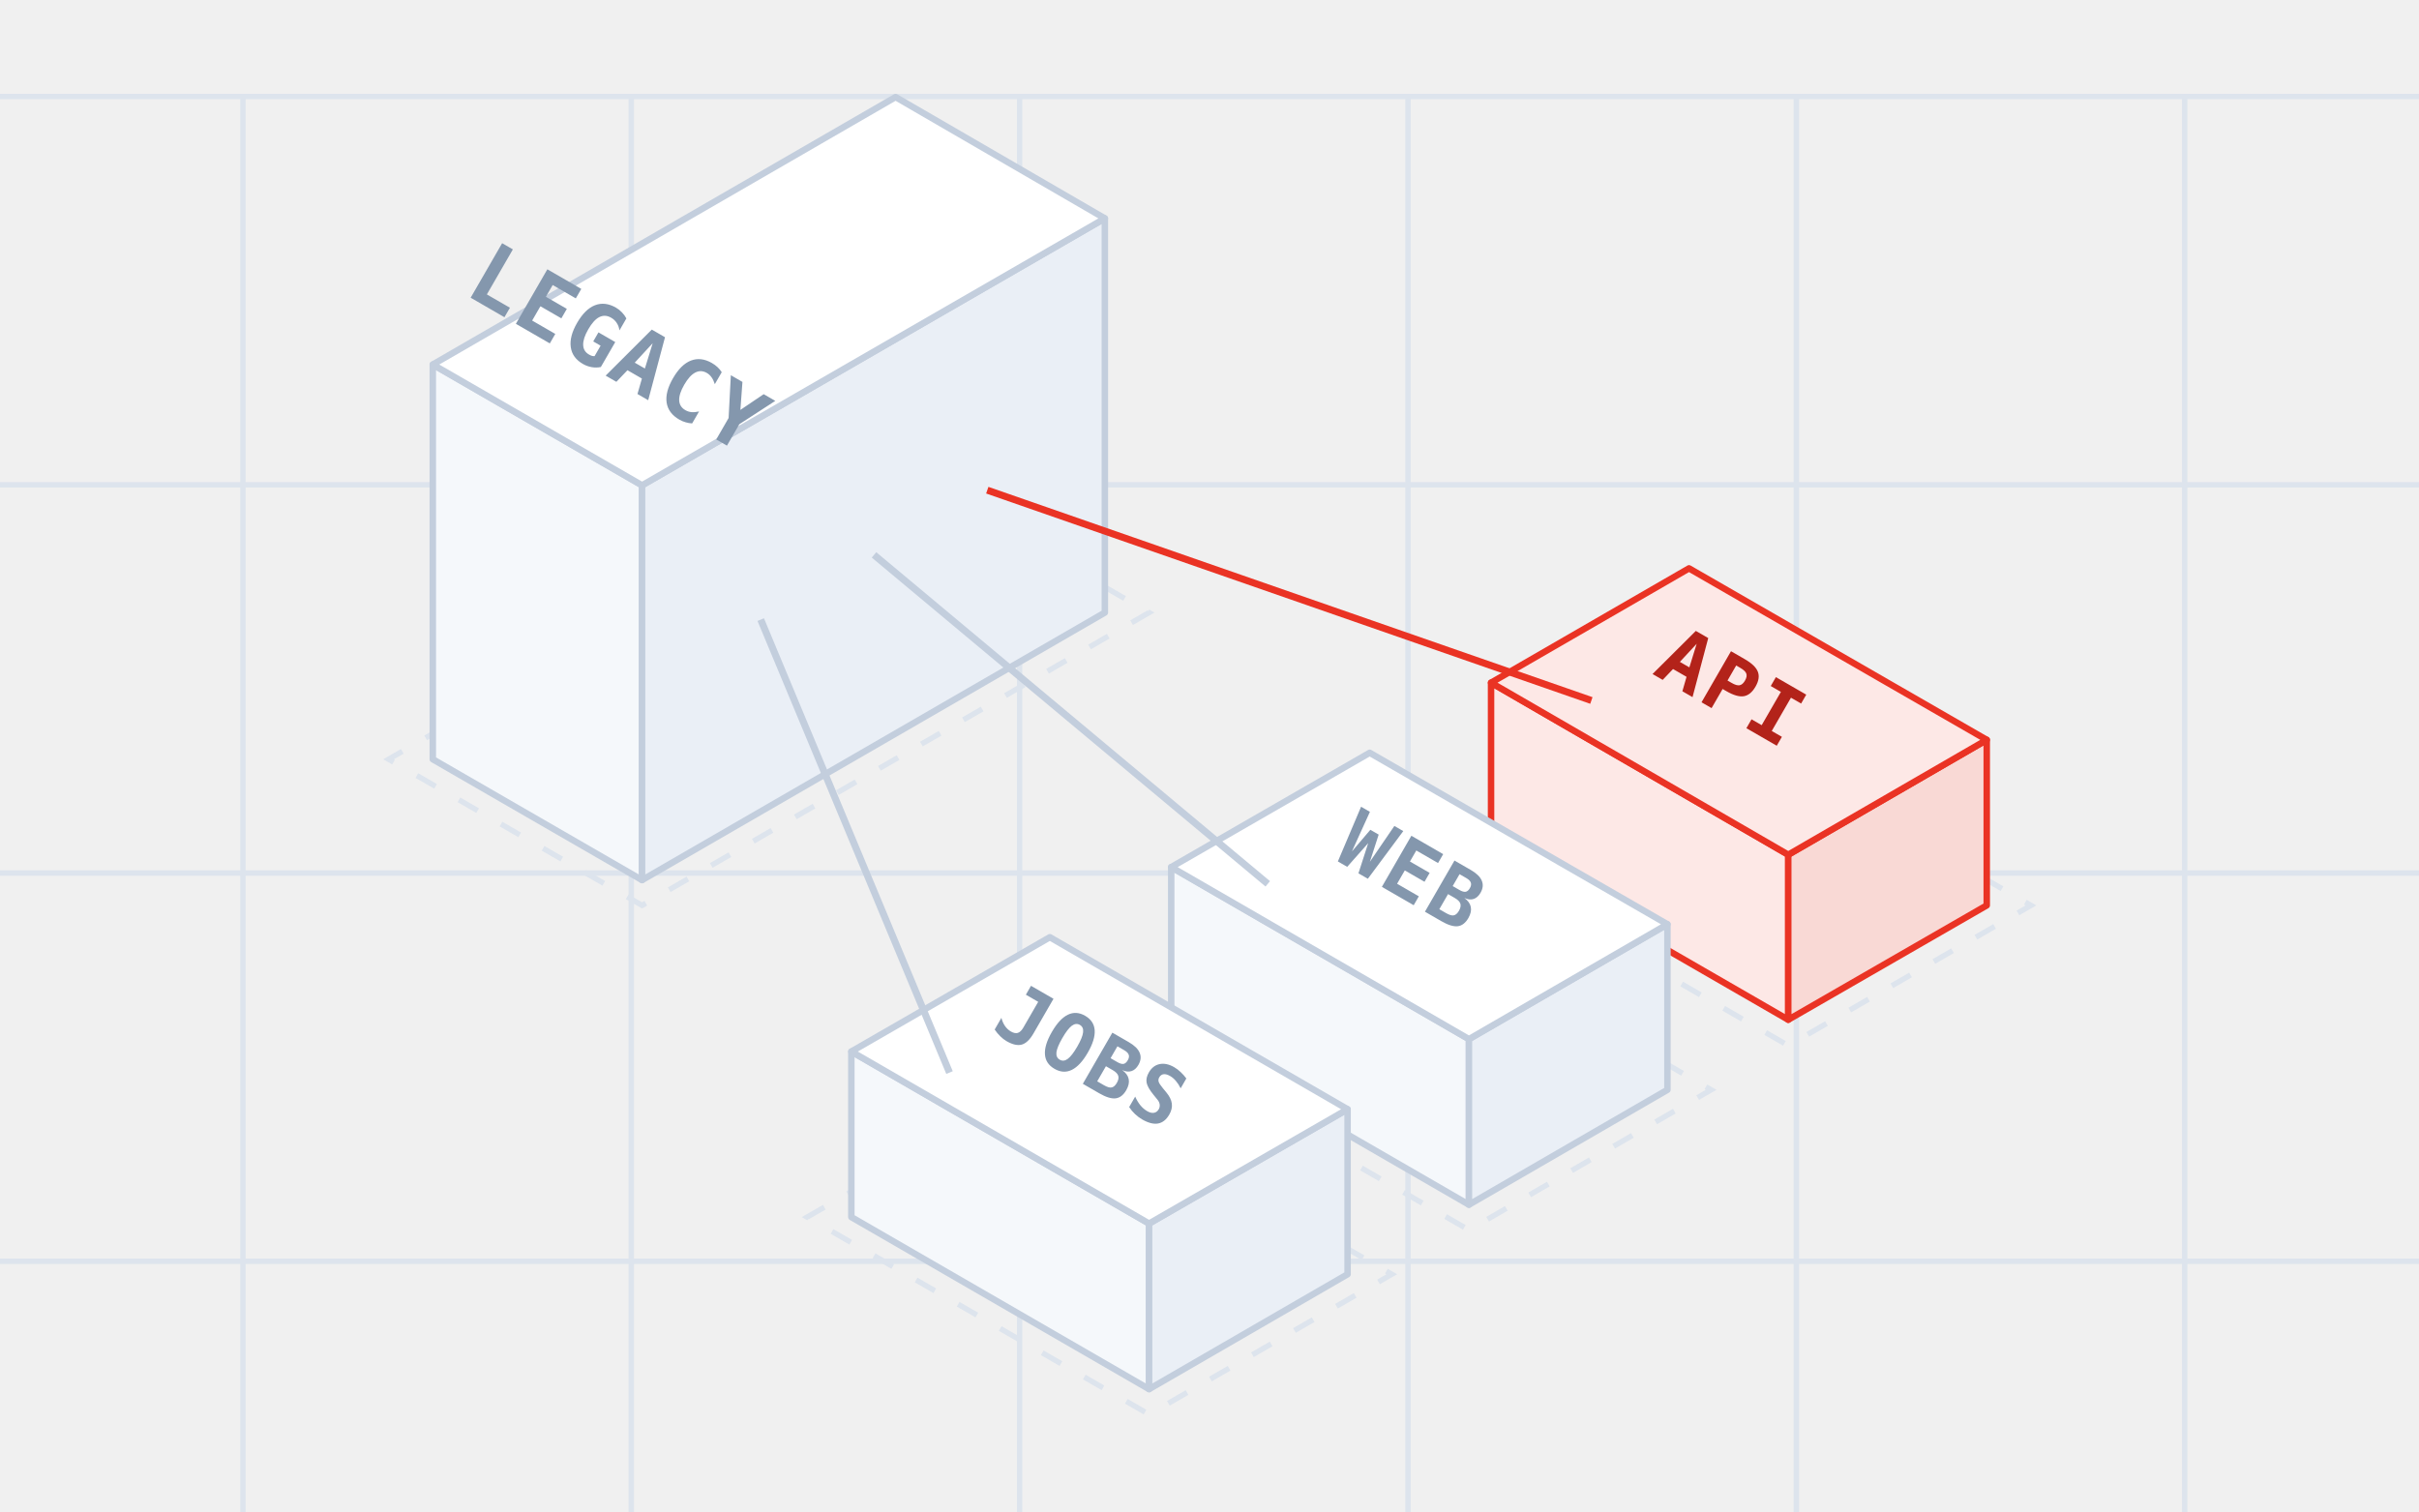
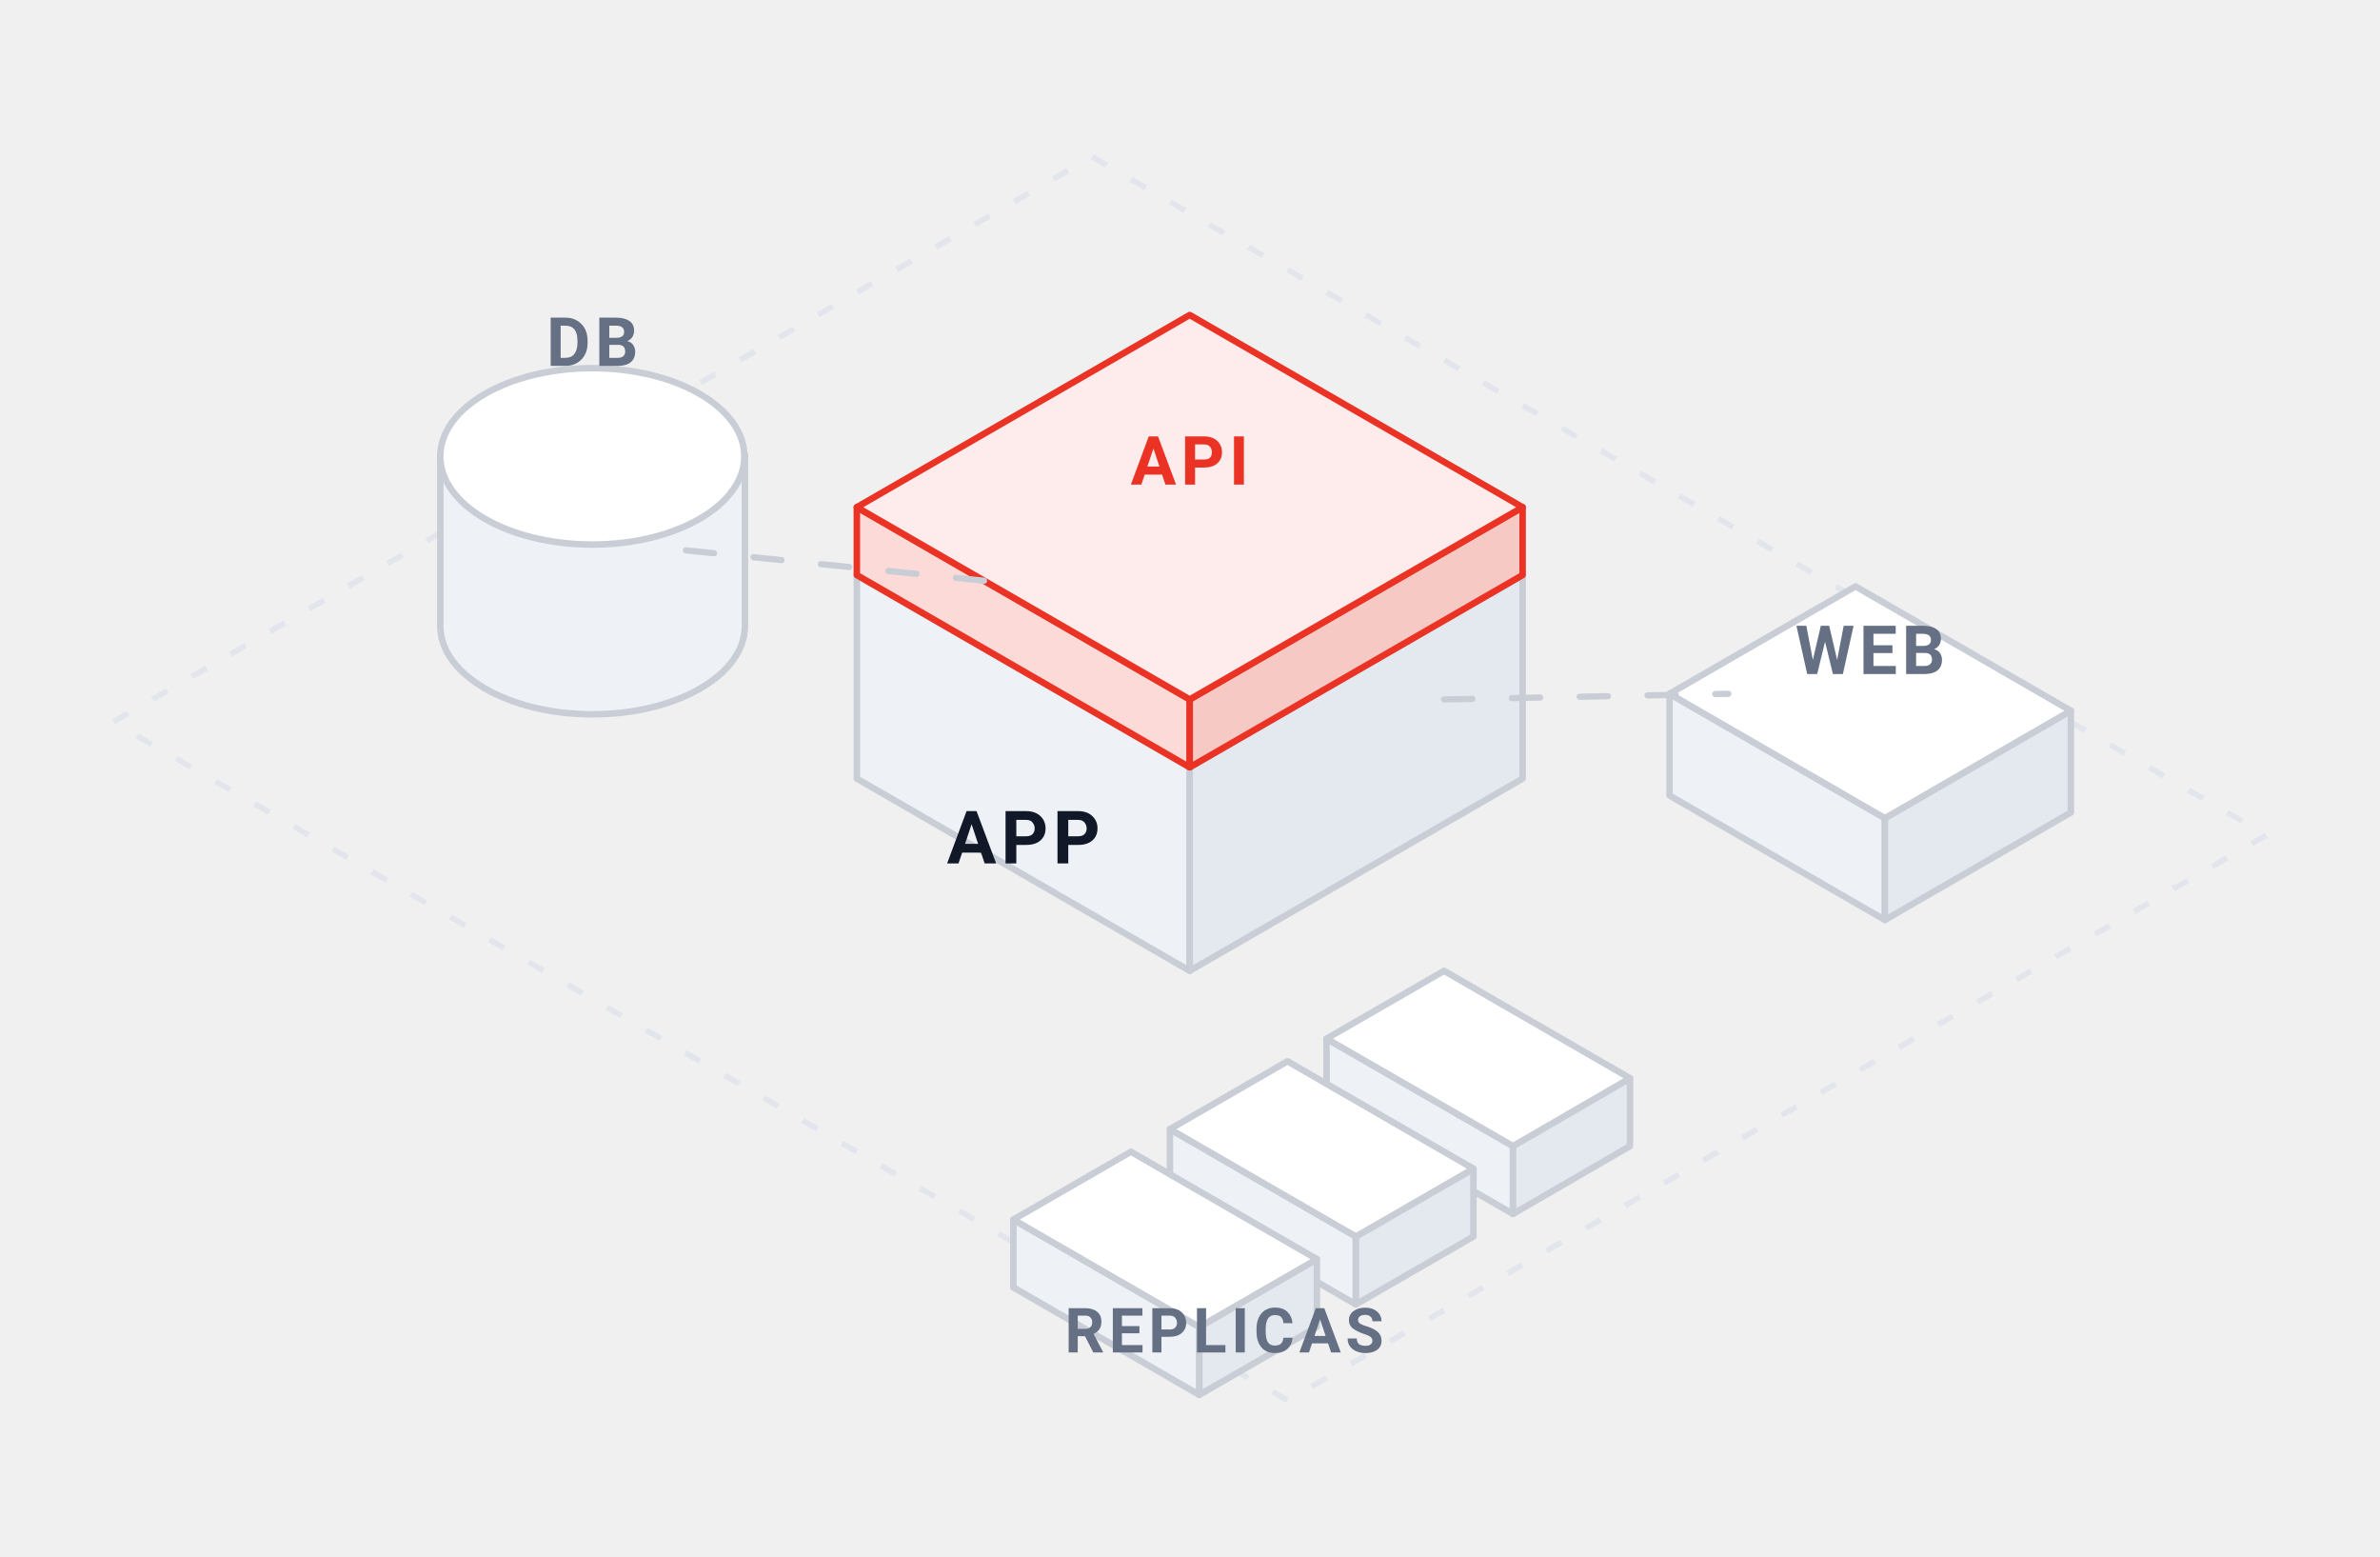
- <svg xmlns="http://www.w3.org/2000/svg" viewBox="27.0 -17.9 448.4 280.3" width="480" height="300" fill="none" role="presentation">
+ <svg xmlns="http://www.w3.org/2000/svg" viewBox="49.5 32.3 421.1 275.3" width="520" height="340" fill="none" role="presentation">
  <style>
-     .fl-software { animation: fl-software 6s ease-in-out infinite; transform-origin: center; }
-     @keyframes fl-software { 0%,100% { transform: translateY(0) } 50% { transform: translateY(-5px) } }
-     .pulse-software { animation: pulse-software 3.2s ease-in-out infinite; transform-origin: center; }
-     @keyframes pulse-software { 0%,100% { opacity: .35 } 50% { opacity: 1 } }
-     .draw-software { stroke-dasharray: 220; animation: draw-software 5s ease-in-out infinite; }
-     @keyframes draw-software { 0% { stroke-dashoffset: 220 } 45%,100% { stroke-dashoffset: 0 } }
- 
+     .flow-software { stroke-dasharray: 5 7; animation: flow-software 3.4s linear infinite; }
+     @keyframes flow-software { to { stroke-dashoffset: -24 } }
+     .beat-software { animation: beat-software 3.6s ease-in-out infinite; }
+     @keyframes beat-software { 0%,100% { opacity: .32 } 50% { opacity: 1 } }
+     .rise-software { animation: rise-software 5s ease-in-out infinite; }
+     @keyframes rise-software { 0%,12% { opacity: 0; transform: translateY(9px) } 30%,88% { opacity: 1; transform: none } 100% { opacity: 0; transform: translateY(9px) } }
    @media (prefers-reduced-motion: reduce) {
-       .fl-software, .pulse-software, .draw-software { animation: none; }
-       .draw-software { stroke-dasharray: none; }
+       .flow-software, .beat-software, .rise-software { animation: none; }
+       .rise-software { opacity: 1; transform: none; }
+       .flow-software { stroke-dasharray: none; }
    }
  </style>
-   <path d="M0 0V300" stroke="#dde4ed" stroke-width="1" />
-   <path d="M72 0V300" stroke="#dde4ed" stroke-width="1" />
-   <path d="M144 0V300" stroke="#dde4ed" stroke-width="1" />
-   <path d="M216 0V300" stroke="#dde4ed" stroke-width="1" />
-   <path d="M288 0V300" stroke="#dde4ed" stroke-width="1" />
-   <path d="M360 0V300" stroke="#dde4ed" stroke-width="1" />
-   <path d="M432 0V300" stroke="#dde4ed" stroke-width="1" />
-   <path d="M0 0H480" stroke="#dde4ed" stroke-width="1" />
-   <path d="M0 72H480" stroke="#dde4ed" stroke-width="1" />
-   <path d="M0 144H480" stroke="#dde4ed" stroke-width="1" />
-   <path d="M0 216H480" stroke="#dde4ed" stroke-width="1" />
-   <path d="M0 288H480" stroke="#dde4ed" stroke-width="1" />
-   <polygon points="193.0,68.6 240.0,95.7 146.0,150.0 99.0,122.9" fill="none" stroke="#dde4ed" stroke-width="1" stroke-dasharray="4 5" />
-   <polygon points="107.2,49.7 146.0,72.1 146.0,145.3 107.2,122.9" fill="#f5f8fb" stroke="#c3cedd" stroke-width="1.2" stroke-linejoin="round" />
-   <polygon points="231.8,22.6 146.0,72.1 146.0,145.3 231.8,95.7" fill="#eaeff6" stroke="#c3cedd" stroke-width="1.2" stroke-linejoin="round" />
-   <polygon points="193.0,0.1 231.8,22.6 146.0,72.1 107.2,49.7" fill="#ffffff" stroke="#c3cedd" stroke-width="1.2" stroke-linejoin="round" />
-   <g transform="translate(138.8,51.5) rotate(30)">
-     <text x="0" y="0" font-family="ui-monospace,SFMono-Regular,Menlo,monospace" font-size="16" font-weight="600" fill="#8497ad" text-anchor="middle" letter-spacing="0.5">LEGACY</text>
+   <polygon points="242.7,60.0 450.5,180.0 277.3,280.0 69.5,160.0" fill="none" stroke="#e2e6ec" stroke-width="1" stroke-linejoin="round" stroke-dasharray="3 5" />
+   <g>
+     <polygon points="201.1,134.0 260.0,168.0 260.0,204.0 201.1,170.0" fill="#eef1f5" stroke="#c9ced6" stroke-width="1.15" stroke-linejoin="round" />
+     <polygon points="318.9,134.0 260.0,168.0 260.0,204.0 318.9,170.0" fill="#e4e9f0" stroke="#c9ced6" stroke-width="1.15" stroke-linejoin="round" />
+     <polygon points="260.0,100.0 318.9,134.0 260.0,168.0 201.1,134.0" fill="#ffffff" stroke="#c9ced6" stroke-width="1.15" stroke-linejoin="round" />
  </g>
-   <polygon points="340.1,113.4 403.5,150.0 358.5,176.0 295.2,139.4" fill="none" stroke="#dde4ed" stroke-width="1" stroke-dasharray="4 5" />
-   <polygon points="303.4,108.7 358.5,140.6 358.5,171.2 303.4,139.4" fill="#fde8e6" stroke="#ea3324" stroke-width="1.2" stroke-linejoin="round" />
-   <polygon points="395.3,119.3 358.5,140.6 358.5,171.2 395.3,150.0" fill="#f9d9d5" stroke="#ea3324" stroke-width="1.2" stroke-linejoin="round" />
-   <polygon points="340.1,87.5 395.3,119.3 358.5,140.6 303.4,108.7" fill="#fde8e6" stroke="#ea3324" stroke-width="1.2" stroke-linejoin="round" />
-   <g transform="translate(345.3,114.0) rotate(30)">
-     <text x="0" y="0" font-family="ui-monospace,SFMono-Regular,Menlo,monospace" font-size="15" font-weight="600" fill="#b3231a" text-anchor="middle" letter-spacing="0.5">API</text>
+   <g>
+     <polygon points="201.1,122.0 260.0,156.0 260.0,168.0 201.1,134.0" fill="#fbdad7" stroke="#ea3324" stroke-width="1.15" stroke-linejoin="round" />
+     <polygon points="318.9,122.0 260.0,156.0 260.0,168.0 318.9,134.0" fill="#f7c9c5" stroke="#ea3324" stroke-width="1.15" stroke-linejoin="round" />
+     <polygon points="260.0,88.0 318.9,122.0 260.0,156.0 201.1,122.0" fill="#fdeceb" stroke="#ea3324" stroke-width="1.15" stroke-linejoin="round" />
  </g>
-   <path class="draw-software" d="M210 73L322 112" stroke="#ea3324" stroke-width="1.3" style="animation-delay:0.0s" />
-   <polygon points="280.9,147.6 344.2,184.2 299.3,210.2 235.9,173.6" fill="none" stroke="#dde4ed" stroke-width="1" stroke-dasharray="4 5" />
-   <polygon points="244.1,142.9 299.3,174.8 299.3,205.5 244.1,173.6" fill="#f5f8fb" stroke="#c3cedd" stroke-width="1.2" stroke-linejoin="round" />
-   <polygon points="336.1,153.5 299.3,174.8 299.3,205.5 336.1,184.2" fill="#eaeff6" stroke="#c3cedd" stroke-width="1.2" stroke-linejoin="round" />
-   <polygon points="280.9,121.7 336.1,153.5 299.3,174.8 244.1,142.9" fill="#ffffff" stroke="#c3cedd" stroke-width="1.2" stroke-linejoin="round" />
-   <g transform="translate(286.0,148.2) rotate(30)">
-     <text x="0" y="0" font-family="ui-monospace,SFMono-Regular,Menlo,monospace" font-size="15" font-weight="600" fill="#8497ad" text-anchor="middle" letter-spacing="0.5">WEB</text>
+   <g>
+     <path d="M127.4 113.0V143.0A26.9 15.6 0 0 0 181.3 143.0V113.0Z" fill="#eef1f5" stroke="#c9ced6" stroke-width="1.15" />
+     <ellipse cx="154.3" cy="113.0" rx="26.9" ry="15.6" fill="#ffffff" stroke="#c9ced6" stroke-width="1.15" />
  </g>
-   <path class="draw-software" d="M189 85L262 146" stroke="#c3cedd" stroke-width="1.3" style="animation-delay:0.4s" />
-   <polygon points="221.6,181.9 285.0,218.4 240.0,244.4 176.6,207.8" fill="none" stroke="#dde4ed" stroke-width="1" stroke-dasharray="4 5" />
-   <polygon points="184.8,177.1 240.0,209.0 240.0,239.7 184.8,207.8" fill="#f5f8fb" stroke="#c3cedd" stroke-width="1.2" stroke-linejoin="round" />
-   <polygon points="276.8,187.8 240.0,209.0 240.0,239.7 276.8,218.4" fill="#eaeff6" stroke="#c3cedd" stroke-width="1.2" stroke-linejoin="round" />
-   <polygon points="221.6,155.9 276.8,187.8 240.0,209.0 184.8,177.1" fill="#ffffff" stroke="#c3cedd" stroke-width="1.2" stroke-linejoin="round" />
-   <g transform="translate(226.7,182.5) rotate(30)">
-     <text x="0" y="0" font-family="ui-monospace,SFMono-Regular,Menlo,monospace" font-size="15" font-weight="600" fill="#8497ad" text-anchor="middle" letter-spacing="0.5">JOBS</text>
+   <g>
+     <polygon points="344.9,155.0 383.0,177.0 383.0,195.0 344.9,173.0" fill="#eef1f5" stroke="#c9ced6" stroke-width="1.15" stroke-linejoin="round" />
+     <polygon points="415.9,158.0 383.0,177.0 383.0,195.0 415.9,176.0" fill="#e4e9f0" stroke="#c9ced6" stroke-width="1.15" stroke-linejoin="round" />
+     <polygon points="377.8,136.0 415.9,158.0 383.0,177.0 344.9,155.0" fill="#ffffff" stroke="#c9ced6" stroke-width="1.15" stroke-linejoin="round" />
  </g>
-   <path class="draw-software" d="M168 97L203 181" stroke="#c3cedd" stroke-width="1.3" style="animation-delay:0.8s" />
+   <g>
+     <polygon points="284.2,216.0 317.2,235.0 317.2,247.0 284.2,228.0" fill="#eef1f5" stroke="#c9ced6" stroke-width="1.15" stroke-linejoin="round" />
+     <polygon points="337.9,223.0 317.2,235.0 317.2,247.0 337.9,235.0" fill="#e4e9f0" stroke="#c9ced6" stroke-width="1.15" stroke-linejoin="round" />
+     <polygon points="305.0,204.0 337.9,223.0 317.2,235.0 284.2,216.0" fill="#ffffff" stroke="#c9ced6" stroke-width="1.15" stroke-linejoin="round" />
+   </g>
+   <g>
+     <polygon points="256.5,232.0 289.4,251.0 289.4,263.0 256.5,244.0" fill="#eef1f5" stroke="#c9ced6" stroke-width="1.15" stroke-linejoin="round" />
+     <polygon points="310.2,239.0 289.4,251.0 289.4,263.0 310.2,251.0" fill="#e4e9f0" stroke="#c9ced6" stroke-width="1.15" stroke-linejoin="round" />
+     <polygon points="277.3,220.0 310.2,239.0 289.4,251.0 256.5,232.0" fill="#ffffff" stroke="#c9ced6" stroke-width="1.15" stroke-linejoin="round" />
+   </g>
+   <g>
+     <polygon points="228.8,248.0 261.7,267.0 261.7,279.0 228.8,260.0" fill="#eef1f5" stroke="#c9ced6" stroke-width="1.15" stroke-linejoin="round" />
+     <polygon points="282.5,255.0 261.7,267.0 261.7,279.0 282.5,267.0" fill="#e4e9f0" stroke="#c9ced6" stroke-width="1.15" stroke-linejoin="round" />
+     <polygon points="249.6,236.0 282.5,255.0 261.7,267.0 228.8,248.0" fill="#ffffff" stroke="#c9ced6" stroke-width="1.15" stroke-linejoin="round" />
+   </g>
+   <path class="flow-software" d="M223.6 135.0L164.7 129.0" stroke="#c9ced6" stroke-width="1.1" stroke-linecap="round" />
+   <path class="flow-software" d="M305.0 156.0L355.3 155.0" stroke="#c9ced6" stroke-width="1.1" stroke-linecap="round" />
+   <text x="380.4" y="151.5" font-family="ui-sans-serif,system-ui,-apple-system,Segoe UI,Roboto,sans-serif" font-size="12" font-weight="600" fill="#667085" text-anchor="middle" letter-spacing="0.8">WEB</text>
+   <text x="260.0" y="118.0" font-family="ui-sans-serif,system-ui,-apple-system,Segoe UI,Roboto,sans-serif" font-size="12" font-weight="600" fill="#ea3324" text-anchor="middle" letter-spacing="0.8">API</text>
+   <text x="230.6" y="185.0" font-family="ui-sans-serif,system-ui,-apple-system,Segoe UI,Roboto,sans-serif" font-size="13" font-weight="600" fill="#111827" text-anchor="middle" letter-spacing="0.8">APP</text>
+   <text x="154.3" y="97.0" font-family="ui-sans-serif,system-ui,-apple-system,Segoe UI,Roboto,sans-serif" font-size="12" font-weight="600" fill="#667085" text-anchor="middle" letter-spacing="0.8">DB</text>
+   <text x="266.1" y="271.5" font-family="ui-sans-serif,system-ui,-apple-system,Segoe UI,Roboto,sans-serif" font-size="11" font-weight="600" fill="#667085" text-anchor="middle" letter-spacing="0.8">REPLICAS</text>
</svg>
